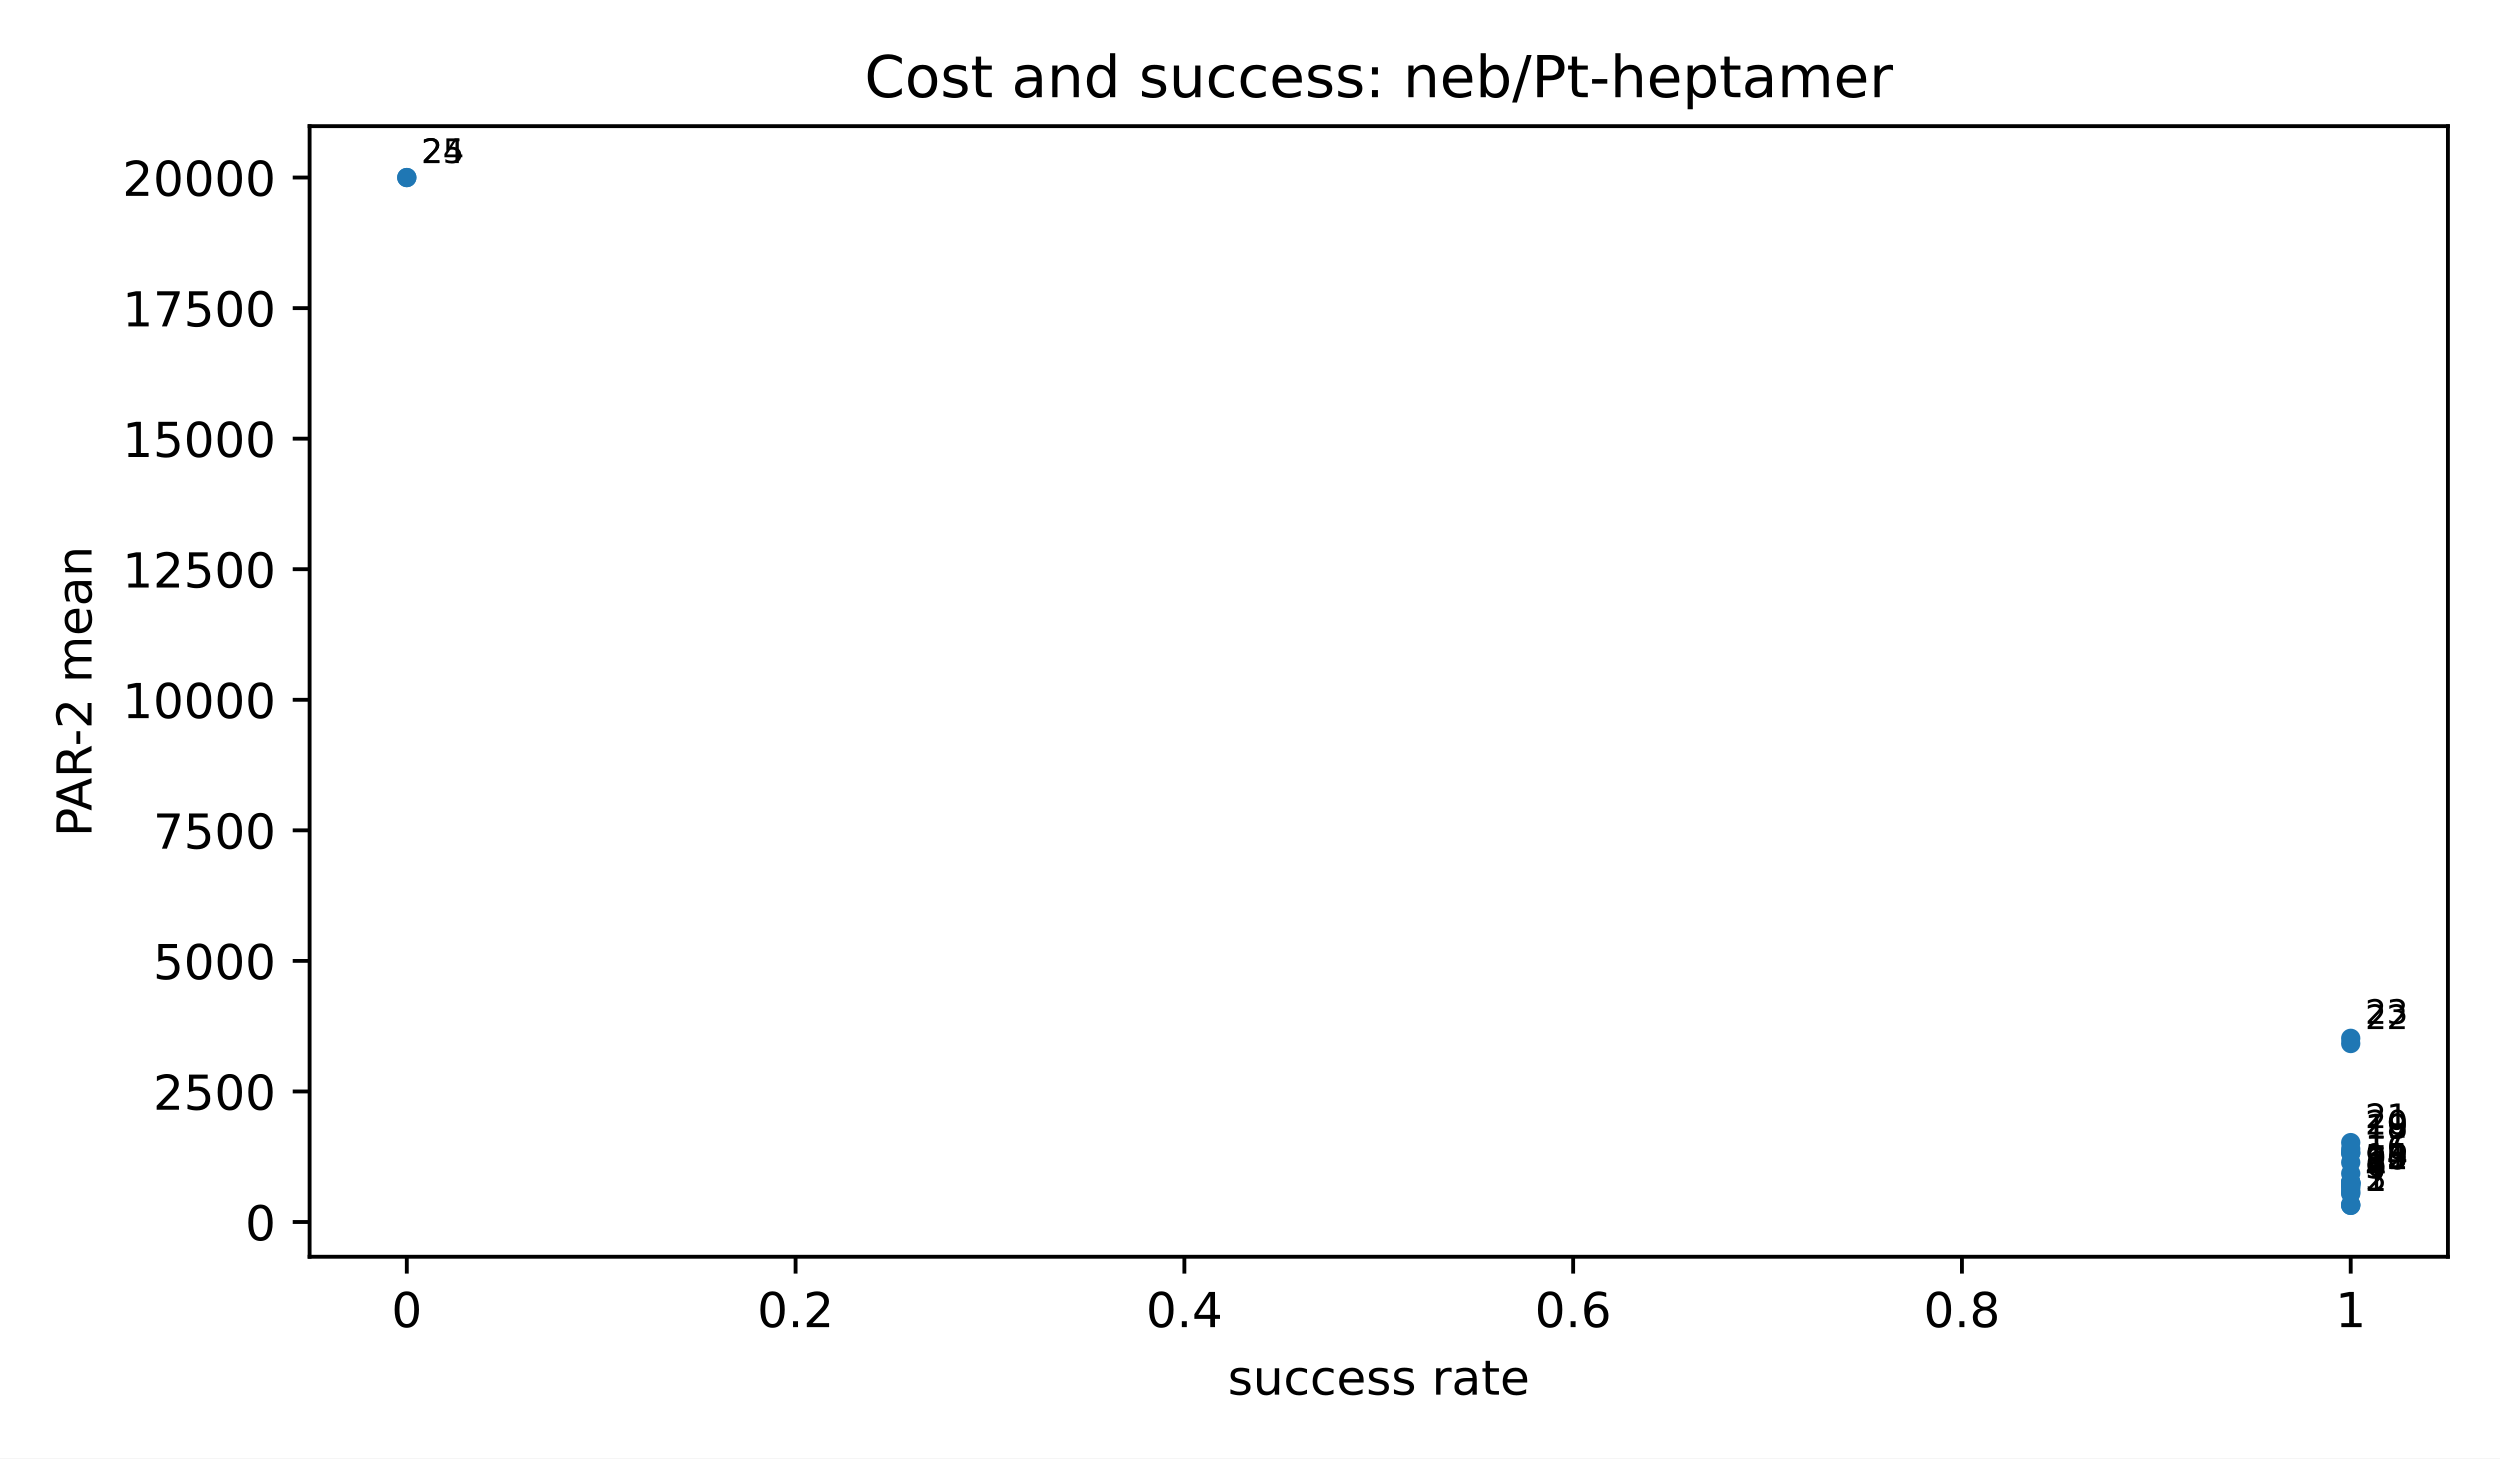
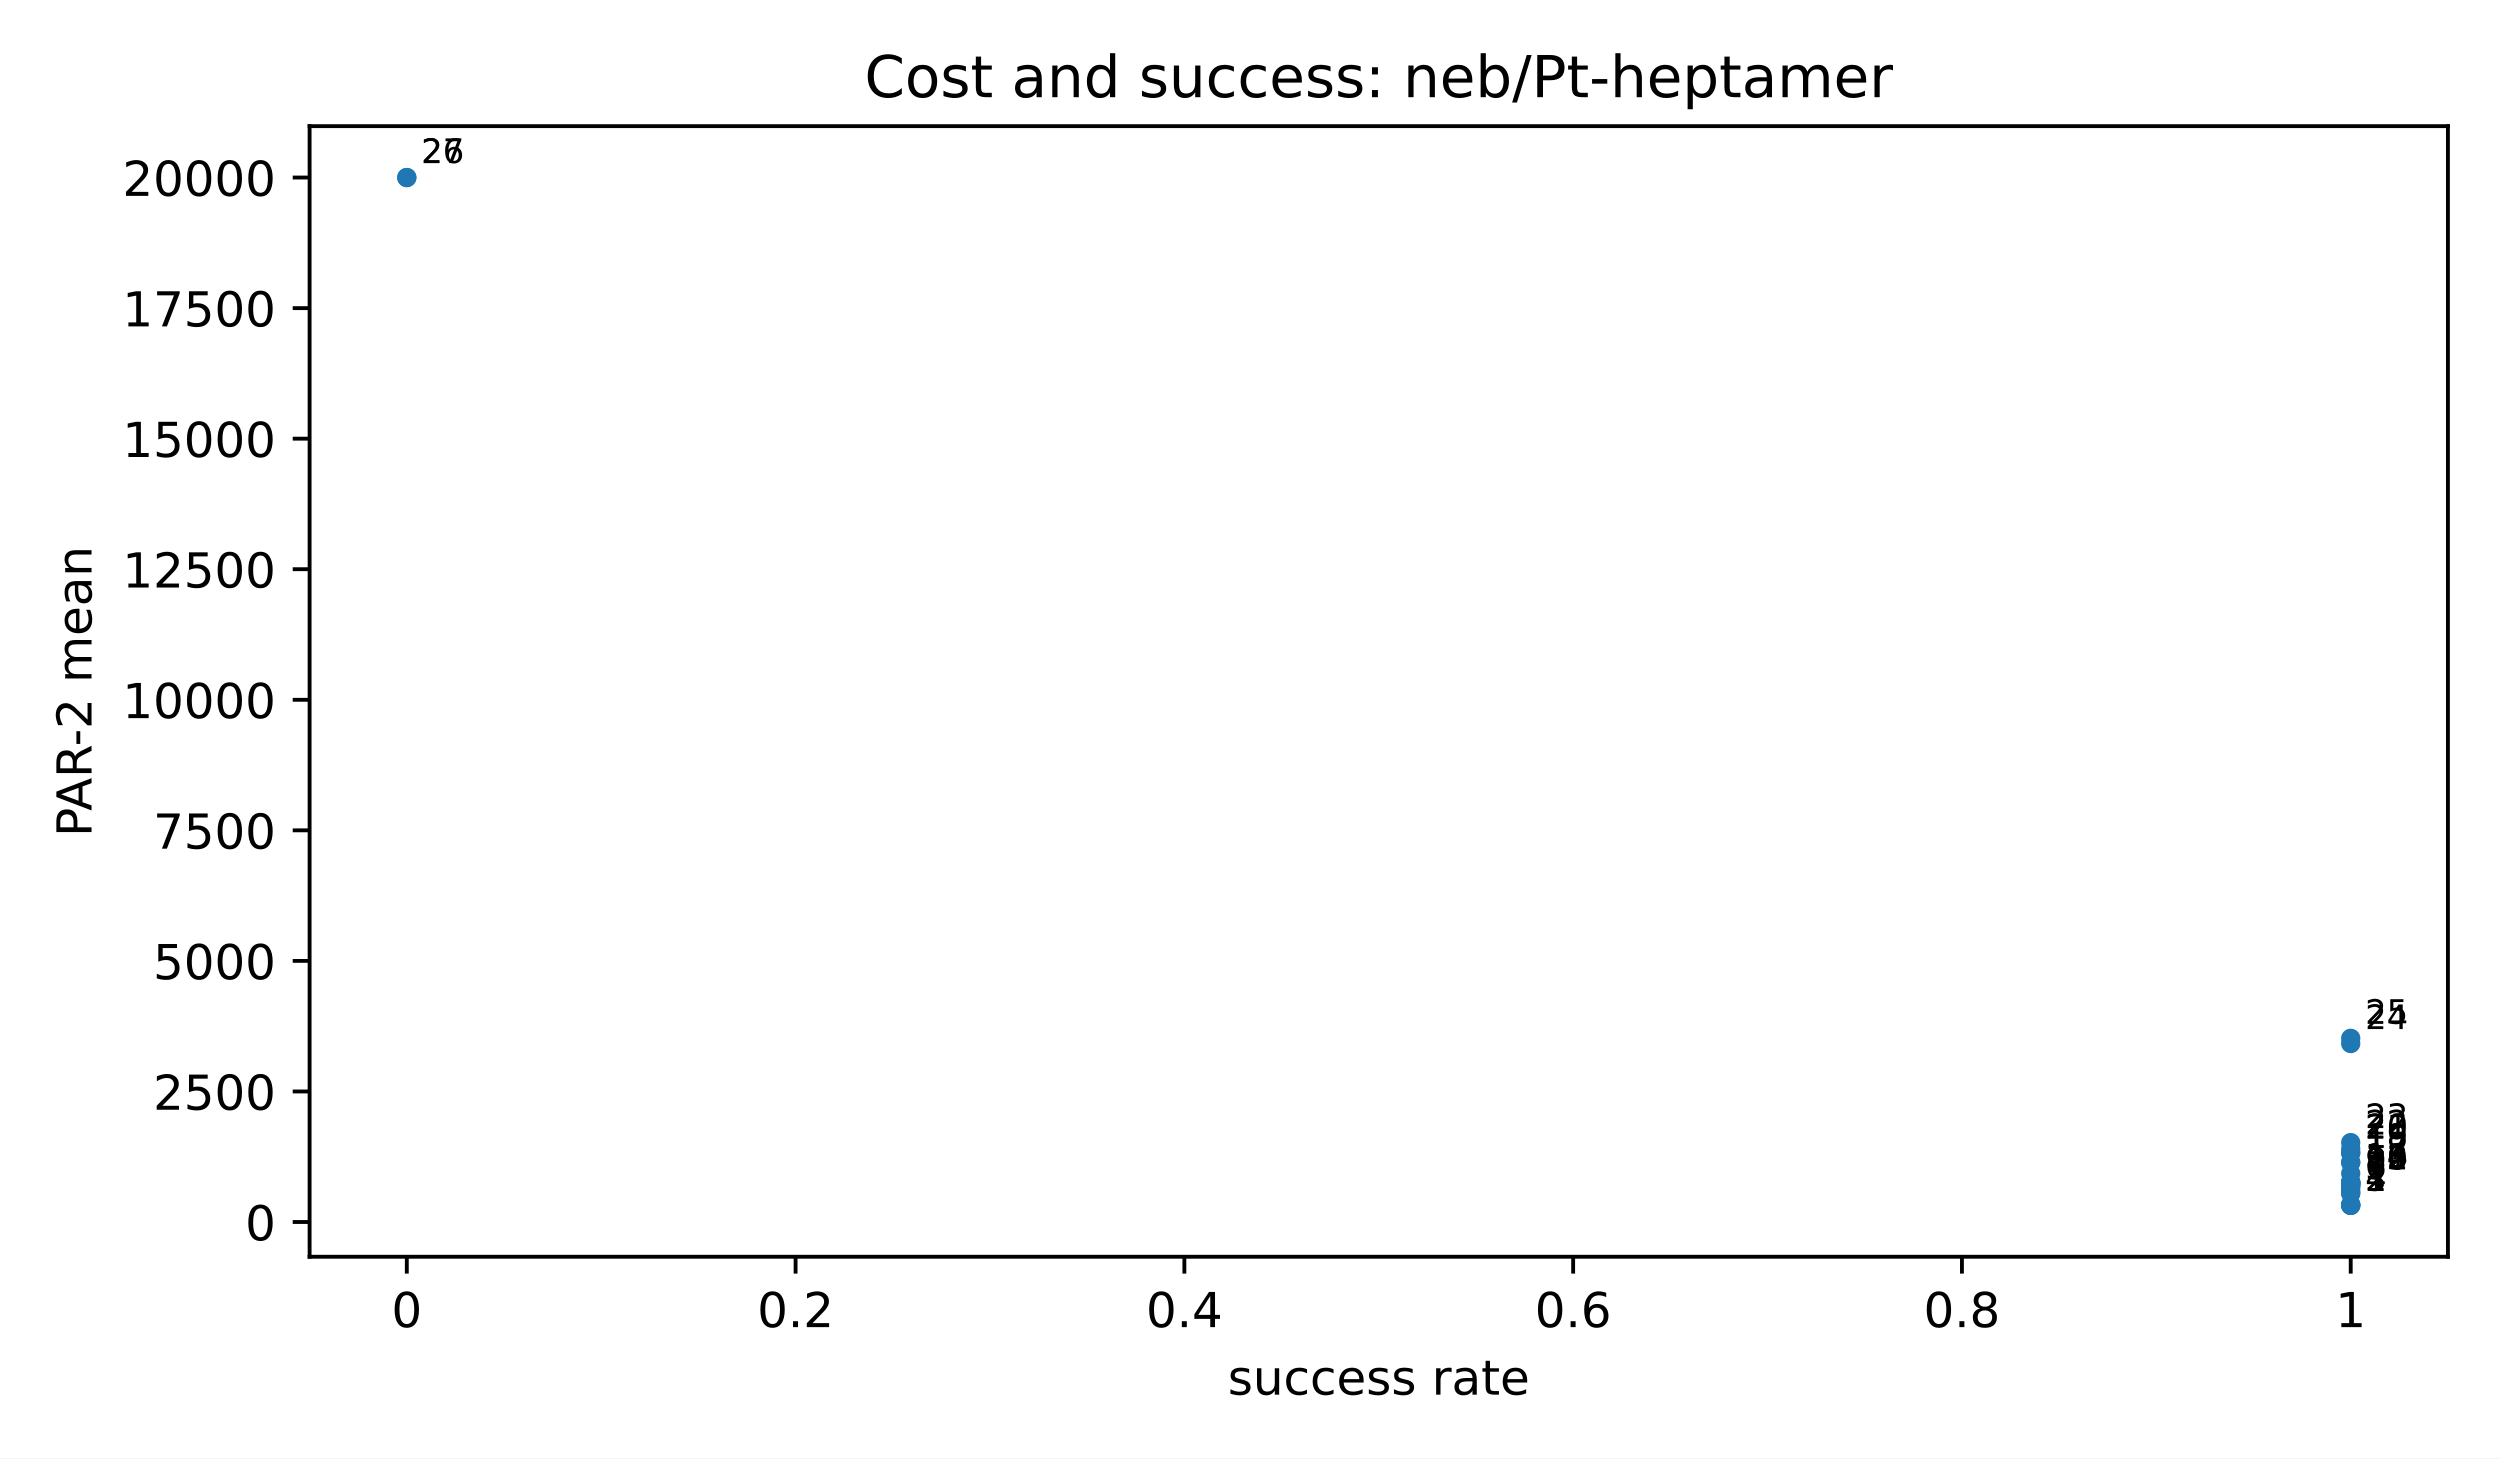
<svg xmlns="http://www.w3.org/2000/svg" xmlns:xlink="http://www.w3.org/1999/xlink" width="518.4pt" height="302.4pt" viewBox="0 0 518.4 302.4" version="1.1">
  <defs>
    <style type="text/css">*{stroke-linejoin: round; stroke-linecap: butt}</style>
  </defs>
  <g id="figure_1">
    <g id="patch_1">
      <path d="M 0 302.4  L 518.4 302.4  L 518.4 0  L 0 0  z " style="fill: #ffffff" />
    </g>
    <g id="axes_1">
      <g id="patch_2">
        <path d="M 64.2 260.6  L 507.6 260.6  L 507.6 26.16  L 64.2 26.16  z " style="fill: #ffffff" />
      </g>
      <g id="PathCollection_1">
        <defs>
          <path id="m2d8934182f" d="M 0 2  C 0.53 2 1.039 1.789 1.414 1.414  C 1.789 1.039 2 0.53 2 0  C 2 -0.53 1.789 -1.039 1.414 -1.414  C 1.039 -1.789 0.53 -2 0 -2  C -0.53 -2 -1.039 -1.789 -1.414 -1.414  C -1.789 -1.039 -2 -0.53 -2 0  C -2 0.53 -1.789 1.039 -1.414 1.414  C -1.039 1.789 -0.53 2 0 2  z " />
        </defs>
        <g clip-path="url(#p3300185fd4)">
          <use xlink:href="#m2d8934182f" x="487.445" y="249.944" style="fill: #1f77b4" />
+           <use xlink:href="#m2d8934182f" x="487.445" y="249.937" style="fill: #1f77b4" />
          <use xlink:href="#m2d8934182f" x="487.445" y="249.937" style="fill: #1f77b4" />
          <use xlink:href="#m2d8934182f" x="487.445" y="249.75" style="fill: #1f77b4" />
          <use xlink:href="#m2d8934182f" x="487.445" y="247.511" style="fill: #1f77b4" />
          <use xlink:href="#m2d8934182f" x="487.445" y="247.317" style="fill: #1f77b4" />
          <use xlink:href="#m2d8934182f" x="487.445" y="246.825" style="fill: #1f77b4" />
          <use xlink:href="#m2d8934182f" x="487.445" y="246.045" style="fill: #1f77b4" />
          <use xlink:href="#m2d8934182f" x="487.445" y="246.045" style="fill: #1f77b4" />
          <use xlink:href="#m2d8934182f" x="487.445" y="245.519" style="fill: #1f77b4" />
          <use xlink:href="#m2d8934182f" x="487.445" y="245.465" style="fill: #1f77b4" />
          <use xlink:href="#m2d8934182f" x="487.445" y="245.432" style="fill: #1f77b4" />
          <use xlink:href="#m2d8934182f" x="487.445" y="245.419" style="fill: #1f77b4" />
          <use xlink:href="#m2d8934182f" x="487.445" y="245.171" style="fill: #1f77b4" />
          <use xlink:href="#m2d8934182f" x="487.445" y="245.159" style="fill: #1f77b4" />
          <use xlink:href="#m2d8934182f" x="487.445" y="245.139" style="fill: #1f77b4" />
          <use xlink:href="#m2d8934182f" x="487.445" y="243.333" style="fill: #1f77b4" />
          <use xlink:href="#m2d8934182f" x="487.445" y="241.04" style="fill: #1f77b4" />
+           <use xlink:href="#m2d8934182f" x="487.445" y="241.04" style="fill: #1f77b4" />
          <use xlink:href="#m2d8934182f" x="487.445" y="239.081" style="fill: #1f77b4" />
          <use xlink:href="#m2d8934182f" x="487.445" y="239.081" style="fill: #1f77b4" />
          <use xlink:href="#m2d8934182f" x="487.445" y="238.253" style="fill: #1f77b4" />
          <use xlink:href="#m2d8934182f" x="487.445" y="236.925" style="fill: #1f77b4" />
          <use xlink:href="#m2d8934182f" x="487.445" y="216.387" style="fill: #1f77b4" />
          <use xlink:href="#m2d8934182f" x="487.445" y="215.304" style="fill: #1f77b4" />
          <use xlink:href="#m2d8934182f" x="84.355" y="36.816" style="fill: #1f77b4" />
          <use xlink:href="#m2d8934182f" x="84.355" y="36.816" style="fill: #1f77b4" />
        </g>
      </g>
      <g id="matplotlib.axis_1">
        <g id="xtick_1">
          <g id="line2d_1">
            <defs>
              <path id="m8ea4d47d77" d="M 0 0  L 0 3.5  " style="stroke: #000000; stroke-width: 0.8" />
            </defs>
            <g>
              <use xlink:href="#m8ea4d47d77" x="84.355" y="260.6" style="stroke: #000000; stroke-width: 0.8" />
            </g>
          </g>
          <g id="text_1">
            <text style="font-size: 10px; font-family: 'DejaVu Sans', 'Bitstream Vera Sans', 'Computer Modern Sans Serif', 'Lucida Grande', 'Verdana', 'Geneva', 'Lucid', 'Arial', 'Helvetica', 'Avant Garde', sans-serif; text-anchor: middle" x="84.355" y="275.198" transform="rotate(-0 84.35455 275.1977)">0</text>
          </g>
        </g>
        <g id="xtick_2">
          <g id="line2d_2">
            <g>
              <use xlink:href="#m8ea4d47d77" x="164.973" y="260.6" style="stroke: #000000; stroke-width: 0.8" />
            </g>
          </g>
          <g id="text_2">
            <text style="font-size: 10px; font-family: 'DejaVu Sans', 'Bitstream Vera Sans', 'Computer Modern Sans Serif', 'Lucida Grande', 'Verdana', 'Geneva', 'Lucid', 'Arial', 'Helvetica', 'Avant Garde', sans-serif; text-anchor: middle" x="164.973" y="275.198" transform="rotate(-0 164.9727 275.1977)">0.2</text>
          </g>
        </g>
        <g id="xtick_3">
          <g id="line2d_3">
            <g>
              <use xlink:href="#m8ea4d47d77" x="245.591" y="260.6" style="stroke: #000000; stroke-width: 0.8" />
            </g>
          </g>
          <g id="text_3">
            <text style="font-size: 10px; font-family: 'DejaVu Sans', 'Bitstream Vera Sans', 'Computer Modern Sans Serif', 'Lucida Grande', 'Verdana', 'Geneva', 'Lucid', 'Arial', 'Helvetica', 'Avant Garde', sans-serif; text-anchor: middle" x="245.591" y="275.198" transform="rotate(-0 245.5909 275.1977)">0.4</text>
          </g>
        </g>
        <g id="xtick_4">
          <g id="line2d_4">
            <g>
              <use xlink:href="#m8ea4d47d77" x="326.209" y="260.6" style="stroke: #000000; stroke-width: 0.8" />
            </g>
          </g>
          <g id="text_4">
            <text style="font-size: 10px; font-family: 'DejaVu Sans', 'Bitstream Vera Sans', 'Computer Modern Sans Serif', 'Lucida Grande', 'Verdana', 'Geneva', 'Lucid', 'Arial', 'Helvetica', 'Avant Garde', sans-serif; text-anchor: middle" x="326.209" y="275.198" transform="rotate(-0 326.2091 275.1977)">0.6</text>
          </g>
        </g>
        <g id="xtick_5">
          <g id="line2d_5">
            <g>
              <use xlink:href="#m8ea4d47d77" x="406.827" y="260.6" style="stroke: #000000; stroke-width: 0.8" />
            </g>
          </g>
          <g id="text_5">
            <text style="font-size: 10px; font-family: 'DejaVu Sans', 'Bitstream Vera Sans', 'Computer Modern Sans Serif', 'Lucida Grande', 'Verdana', 'Geneva', 'Lucid', 'Arial', 'Helvetica', 'Avant Garde', sans-serif; text-anchor: middle" x="406.827" y="275.198" transform="rotate(-0 406.8273 275.1977)">0.8</text>
          </g>
        </g>
        <g id="xtick_6">
          <g id="line2d_6">
            <g>
              <use xlink:href="#m8ea4d47d77" x="487.445" y="260.6" style="stroke: #000000; stroke-width: 0.8" />
            </g>
          </g>
          <g id="text_6">
            <text style="font-size: 10px; font-family: 'DejaVu Sans', 'Bitstream Vera Sans', 'Computer Modern Sans Serif', 'Lucida Grande', 'Verdana', 'Geneva', 'Lucid', 'Arial', 'Helvetica', 'Avant Garde', sans-serif; text-anchor: middle" x="487.445" y="275.198" transform="rotate(-0 487.4455 275.1977)">1</text>
          </g>
        </g>
        <g id="text_7">
          <text style="font-size: 10px; font-family: 'DejaVu Sans', 'Bitstream Vera Sans', 'Computer Modern Sans Serif', 'Lucida Grande', 'Verdana', 'Geneva', 'Lucid', 'Arial', 'Helvetica', 'Avant Garde', sans-serif; text-anchor: middle" x="285.9" y="289.198" transform="rotate(-0 285.9 289.1977)">success rate</text>
        </g>
      </g>
      <g id="matplotlib.axis_2">
        <g id="ytick_1">
          <g id="line2d_7">
            <defs>
              <path id="md659df78fa" d="M 0 0  L -3.5 0  " style="stroke: #000000; stroke-width: 0.8" />
            </defs>
            <g>
              <use xlink:href="#md659df78fa" x="64.2" y="253.397" style="stroke: #000000; stroke-width: 0.8" />
            </g>
          </g>
          <g id="text_8">
            <text style="font-size: 10px; font-family: 'DejaVu Sans', 'Bitstream Vera Sans', 'Computer Modern Sans Serif', 'Lucida Grande', 'Verdana', 'Geneva', 'Lucid', 'Arial', 'Helvetica', 'Avant Garde', sans-serif; text-anchor: end" x="57.2" y="257.196" transform="rotate(-0 57.2 257.1961)">0</text>
          </g>
        </g>
        <g id="ytick_2">
          <g id="line2d_8">
            <g>
              <use xlink:href="#md659df78fa" x="64.2" y="226.325" style="stroke: #000000; stroke-width: 0.8" />
            </g>
          </g>
          <g id="text_9">
            <text style="font-size: 10px; font-family: 'DejaVu Sans', 'Bitstream Vera Sans', 'Computer Modern Sans Serif', 'Lucida Grande', 'Verdana', 'Geneva', 'Lucid', 'Arial', 'Helvetica', 'Avant Garde', sans-serif; text-anchor: end" x="57.2" y="230.123" transform="rotate(-0 57.2 230.1235)">2500</text>
          </g>
        </g>
        <g id="ytick_3">
          <g id="line2d_9">
            <g>
              <use xlink:href="#md659df78fa" x="64.2" y="199.252" style="stroke: #000000; stroke-width: 0.8" />
            </g>
          </g>
          <g id="text_10">
            <text style="font-size: 10px; font-family: 'DejaVu Sans', 'Bitstream Vera Sans', 'Computer Modern Sans Serif', 'Lucida Grande', 'Verdana', 'Geneva', 'Lucid', 'Arial', 'Helvetica', 'Avant Garde', sans-serif; text-anchor: end" x="57.2" y="203.051" transform="rotate(-0 57.2 203.0509)">5000</text>
          </g>
        </g>
        <g id="ytick_4">
          <g id="line2d_10">
            <g>
              <use xlink:href="#md659df78fa" x="64.2" y="172.179" style="stroke: #000000; stroke-width: 0.8" />
            </g>
          </g>
          <g id="text_11">
            <text style="font-size: 10px; font-family: 'DejaVu Sans', 'Bitstream Vera Sans', 'Computer Modern Sans Serif', 'Lucida Grande', 'Verdana', 'Geneva', 'Lucid', 'Arial', 'Helvetica', 'Avant Garde', sans-serif; text-anchor: end" x="57.2" y="175.978" transform="rotate(-0 57.2 175.9783)">7500</text>
          </g>
        </g>
        <g id="ytick_5">
          <g id="line2d_11">
            <g>
              <use xlink:href="#md659df78fa" x="64.2" y="145.107" style="stroke: #000000; stroke-width: 0.8" />
            </g>
          </g>
          <g id="text_12">
            <text style="font-size: 10px; font-family: 'DejaVu Sans', 'Bitstream Vera Sans', 'Computer Modern Sans Serif', 'Lucida Grande', 'Verdana', 'Geneva', 'Lucid', 'Arial', 'Helvetica', 'Avant Garde', sans-serif; text-anchor: end" x="57.2" y="148.906" transform="rotate(-0 57.2 148.9056)">10000</text>
          </g>
        </g>
        <g id="ytick_6">
          <g id="line2d_12">
            <g>
              <use xlink:href="#md659df78fa" x="64.2" y="118.034" style="stroke: #000000; stroke-width: 0.8" />
            </g>
          </g>
          <g id="text_13">
            <text style="font-size: 10px; font-family: 'DejaVu Sans', 'Bitstream Vera Sans', 'Computer Modern Sans Serif', 'Lucida Grande', 'Verdana', 'Geneva', 'Lucid', 'Arial', 'Helvetica', 'Avant Garde', sans-serif; text-anchor: end" x="57.2" y="121.833" transform="rotate(-0 57.2 121.833)">12500</text>
          </g>
        </g>
        <g id="ytick_7">
          <g id="line2d_13">
            <g>
              <use xlink:href="#md659df78fa" x="64.2" y="90.962" style="stroke: #000000; stroke-width: 0.8" />
            </g>
          </g>
          <g id="text_14">
            <text style="font-size: 10px; font-family: 'DejaVu Sans', 'Bitstream Vera Sans', 'Computer Modern Sans Serif', 'Lucida Grande', 'Verdana', 'Geneva', 'Lucid', 'Arial', 'Helvetica', 'Avant Garde', sans-serif; text-anchor: end" x="57.2" y="94.76" transform="rotate(-0 57.2 94.76042)">15000</text>
          </g>
        </g>
        <g id="ytick_8">
          <g id="line2d_14">
            <g>
              <use xlink:href="#md659df78fa" x="64.2" y="63.889" style="stroke: #000000; stroke-width: 0.8" />
            </g>
          </g>
          <g id="text_15">
            <text style="font-size: 10px; font-family: 'DejaVu Sans', 'Bitstream Vera Sans', 'Computer Modern Sans Serif', 'Lucida Grande', 'Verdana', 'Geneva', 'Lucid', 'Arial', 'Helvetica', 'Avant Garde', sans-serif; text-anchor: end" x="57.2" y="67.688" transform="rotate(-0 57.2 67.6878)">17500</text>
          </g>
        </g>
        <g id="ytick_9">
          <g id="line2d_15">
            <g>
              <use xlink:href="#md659df78fa" x="64.2" y="36.816" style="stroke: #000000; stroke-width: 0.8" />
            </g>
          </g>
          <g id="text_16">
            <text style="font-size: 10px; font-family: 'DejaVu Sans', 'Bitstream Vera Sans', 'Computer Modern Sans Serif', 'Lucida Grande', 'Verdana', 'Geneva', 'Lucid', 'Arial', 'Helvetica', 'Avant Garde', sans-serif; text-anchor: end" x="57.2" y="40.615" transform="rotate(-0 57.2 40.61519)">20000</text>
          </g>
        </g>
        <g id="text_17">
          <text style="font-size: 10px; font-family: 'DejaVu Sans', 'Bitstream Vera Sans', 'Computer Modern Sans Serif', 'Lucida Grande', 'Verdana', 'Geneva', 'Lucid', 'Arial', 'Helvetica', 'Avant Garde', sans-serif; text-anchor: middle" x="18.985" y="143.38" transform="rotate(-90 18.98516 143.38)">PAR-2 mean</text>
        </g>
      </g>
      <g id="patch_3">
        <path d="M 64.2 260.6  L 64.2 26.16  " style="fill: none; stroke: #000000; stroke-width: 0.8; stroke-linejoin: miter; stroke-linecap: square" />
      </g>
      <g id="patch_4">
        <path d="M 507.6 260.6  L 507.6 26.16  " style="fill: none; stroke: #000000; stroke-width: 0.8; stroke-linejoin: miter; stroke-linecap: square" />
      </g>
      <g id="patch_5">
        <path d="M 64.2 260.6  L 507.6 260.6  " style="fill: none; stroke: #000000; stroke-width: 0.8; stroke-linejoin: miter; stroke-linecap: square" />
      </g>
      <g id="patch_6">
        <path d="M 64.2 26.16  L 507.6 26.16  " style="fill: none; stroke: #000000; stroke-width: 0.8; stroke-linejoin: miter; stroke-linecap: square" />
      </g>
      <g id="text_18">
        <text style="font-size: 7px; font-family: 'DejaVu Sans', 'Bitstream Vera Sans', 'Computer Modern Sans Serif', 'Lucida Grande', 'Verdana', 'Geneva', 'Lucid', 'Arial', 'Helvetica', 'Avant Garde', sans-serif; text-anchor: start" x="490.445" y="246.944" transform="rotate(-0 490.4455 246.9436)">1</text>
      </g>
      <g id="text_19">
        <text style="font-size: 7px; font-family: 'DejaVu Sans', 'Bitstream Vera Sans', 'Computer Modern Sans Serif', 'Lucida Grande', 'Verdana', 'Geneva', 'Lucid', 'Arial', 'Helvetica', 'Avant Garde', sans-serif; text-anchor: start" x="490.445" y="246.937" transform="rotate(-0 490.4455 246.937)">2</text>
      </g>
      <g id="text_20">
-         <text style="font-size: 7px; font-family: 'DejaVu Sans', 'Bitstream Vera Sans', 'Computer Modern Sans Serif', 'Lucida Grande', 'Verdana', 'Geneva', 'Lucid', 'Arial', 'Helvetica', 'Avant Garde', sans-serif; text-anchor: start" x="490.445" y="246.75" transform="rotate(-0 490.4455 246.7504)">3</text>
+         <text style="font-size: 7px; font-family: 'DejaVu Sans', 'Bitstream Vera Sans', 'Computer Modern Sans Serif', 'Lucida Grande', 'Verdana', 'Geneva', 'Lucid', 'Arial', 'Helvetica', 'Avant Garde', sans-serif; text-anchor: start" x="490.445" y="246.937" transform="rotate(-0 490.4455 246.937)">3</text>
      </g>
      <g id="text_21">
-         <text style="font-size: 7px; font-family: 'DejaVu Sans', 'Bitstream Vera Sans', 'Computer Modern Sans Serif', 'Lucida Grande', 'Verdana', 'Geneva', 'Lucid', 'Arial', 'Helvetica', 'Avant Garde', sans-serif; text-anchor: start" x="490.445" y="244.511" transform="rotate(-0 490.4455 244.5113)">4</text>
+         <text style="font-size: 7px; font-family: 'DejaVu Sans', 'Bitstream Vera Sans', 'Computer Modern Sans Serif', 'Lucida Grande', 'Verdana', 'Geneva', 'Lucid', 'Arial', 'Helvetica', 'Avant Garde', sans-serif; text-anchor: start" x="490.445" y="246.75" transform="rotate(-0 490.4455 246.7504)">4</text>
      </g>
      <g id="text_22">
-         <text style="font-size: 7px; font-family: 'DejaVu Sans', 'Bitstream Vera Sans', 'Computer Modern Sans Serif', 'Lucida Grande', 'Verdana', 'Geneva', 'Lucid', 'Arial', 'Helvetica', 'Avant Garde', sans-serif; text-anchor: start" x="490.445" y="244.317" transform="rotate(-0 490.4455 244.3172)">5</text>
+         <text style="font-size: 7px; font-family: 'DejaVu Sans', 'Bitstream Vera Sans', 'Computer Modern Sans Serif', 'Lucida Grande', 'Verdana', 'Geneva', 'Lucid', 'Arial', 'Helvetica', 'Avant Garde', sans-serif; text-anchor: start" x="490.445" y="244.511" transform="rotate(-0 490.4455 244.5113)">5</text>
      </g>
      <g id="text_23">
-         <text style="font-size: 7px; font-family: 'DejaVu Sans', 'Bitstream Vera Sans', 'Computer Modern Sans Serif', 'Lucida Grande', 'Verdana', 'Geneva', 'Lucid', 'Arial', 'Helvetica', 'Avant Garde', sans-serif; text-anchor: start" x="490.445" y="243.825" transform="rotate(-0 490.4455 243.8249)">6</text>
+         <text style="font-size: 7px; font-family: 'DejaVu Sans', 'Bitstream Vera Sans', 'Computer Modern Sans Serif', 'Lucida Grande', 'Verdana', 'Geneva', 'Lucid', 'Arial', 'Helvetica', 'Avant Garde', sans-serif; text-anchor: start" x="490.445" y="244.317" transform="rotate(-0 490.4455 244.3172)">6</text>
      </g>
      <g id="text_24">
-         <text style="font-size: 7px; font-family: 'DejaVu Sans', 'Bitstream Vera Sans', 'Computer Modern Sans Serif', 'Lucida Grande', 'Verdana', 'Geneva', 'Lucid', 'Arial', 'Helvetica', 'Avant Garde', sans-serif; text-anchor: start" x="490.445" y="243.045" transform="rotate(-0 490.4455 243.0452)">7</text>
+         <text style="font-size: 7px; font-family: 'DejaVu Sans', 'Bitstream Vera Sans', 'Computer Modern Sans Serif', 'Lucida Grande', 'Verdana', 'Geneva', 'Lucid', 'Arial', 'Helvetica', 'Avant Garde', sans-serif; text-anchor: start" x="490.445" y="243.825" transform="rotate(-0 490.4455 243.8249)">7</text>
      </g>
      <g id="text_25">
        <text style="font-size: 7px; font-family: 'DejaVu Sans', 'Bitstream Vera Sans', 'Computer Modern Sans Serif', 'Lucida Grande', 'Verdana', 'Geneva', 'Lucid', 'Arial', 'Helvetica', 'Avant Garde', sans-serif; text-anchor: start" x="490.445" y="243.045" transform="rotate(-0 490.4455 243.0452)">8</text>
      </g>
      <g id="text_26">
-         <text style="font-size: 7px; font-family: 'DejaVu Sans', 'Bitstream Vera Sans', 'Computer Modern Sans Serif', 'Lucida Grande', 'Verdana', 'Geneva', 'Lucid', 'Arial', 'Helvetica', 'Avant Garde', sans-serif; text-anchor: start" x="490.445" y="242.519" transform="rotate(-0 490.4455 242.5187)">9</text>
+         <text style="font-size: 7px; font-family: 'DejaVu Sans', 'Bitstream Vera Sans', 'Computer Modern Sans Serif', 'Lucida Grande', 'Verdana', 'Geneva', 'Lucid', 'Arial', 'Helvetica', 'Avant Garde', sans-serif; text-anchor: start" x="490.445" y="243.045" transform="rotate(-0 490.4455 243.0452)">9</text>
      </g>
      <g id="text_27">
-         <text style="font-size: 7px; font-family: 'DejaVu Sans', 'Bitstream Vera Sans', 'Computer Modern Sans Serif', 'Lucida Grande', 'Verdana', 'Geneva', 'Lucid', 'Arial', 'Helvetica', 'Avant Garde', sans-serif; text-anchor: start" x="490.445" y="242.465" transform="rotate(-0 490.4455 242.4654)">10</text>
+         <text style="font-size: 7px; font-family: 'DejaVu Sans', 'Bitstream Vera Sans', 'Computer Modern Sans Serif', 'Lucida Grande', 'Verdana', 'Geneva', 'Lucid', 'Arial', 'Helvetica', 'Avant Garde', sans-serif; text-anchor: start" x="490.445" y="242.519" transform="rotate(-0 490.4455 242.5187)">10</text>
      </g>
      <g id="text_28">
-         <text style="font-size: 7px; font-family: 'DejaVu Sans', 'Bitstream Vera Sans', 'Computer Modern Sans Serif', 'Lucida Grande', 'Verdana', 'Geneva', 'Lucid', 'Arial', 'Helvetica', 'Avant Garde', sans-serif; text-anchor: start" x="490.445" y="242.432" transform="rotate(-0 490.4455 242.4321)">11</text>
+         <text style="font-size: 7px; font-family: 'DejaVu Sans', 'Bitstream Vera Sans', 'Computer Modern Sans Serif', 'Lucida Grande', 'Verdana', 'Geneva', 'Lucid', 'Arial', 'Helvetica', 'Avant Garde', sans-serif; text-anchor: start" x="490.445" y="242.465" transform="rotate(-0 490.4455 242.4654)">11</text>
      </g>
      <g id="text_29">
-         <text style="font-size: 7px; font-family: 'DejaVu Sans', 'Bitstream Vera Sans', 'Computer Modern Sans Serif', 'Lucida Grande', 'Verdana', 'Geneva', 'Lucid', 'Arial', 'Helvetica', 'Avant Garde', sans-serif; text-anchor: start" x="490.445" y="242.419" transform="rotate(-0 490.4455 242.4188)">12</text>
+         <text style="font-size: 7px; font-family: 'DejaVu Sans', 'Bitstream Vera Sans', 'Computer Modern Sans Serif', 'Lucida Grande', 'Verdana', 'Geneva', 'Lucid', 'Arial', 'Helvetica', 'Avant Garde', sans-serif; text-anchor: start" x="490.445" y="242.432" transform="rotate(-0 490.4455 242.4321)">12</text>
      </g>
      <g id="text_30">
-         <text style="font-size: 7px; font-family: 'DejaVu Sans', 'Bitstream Vera Sans', 'Computer Modern Sans Serif', 'Lucida Grande', 'Verdana', 'Geneva', 'Lucid', 'Arial', 'Helvetica', 'Avant Garde', sans-serif; text-anchor: start" x="490.445" y="242.171" transform="rotate(-0 490.4455 242.1705)">13</text>
+         <text style="font-size: 7px; font-family: 'DejaVu Sans', 'Bitstream Vera Sans', 'Computer Modern Sans Serif', 'Lucida Grande', 'Verdana', 'Geneva', 'Lucid', 'Arial', 'Helvetica', 'Avant Garde', sans-serif; text-anchor: start" x="490.445" y="242.419" transform="rotate(-0 490.4455 242.4188)">13</text>
      </g>
      <g id="text_31">
-         <text style="font-size: 7px; font-family: 'DejaVu Sans', 'Bitstream Vera Sans', 'Computer Modern Sans Serif', 'Lucida Grande', 'Verdana', 'Geneva', 'Lucid', 'Arial', 'Helvetica', 'Avant Garde', sans-serif; text-anchor: start" x="490.445" y="242.159" transform="rotate(-0 490.4455 242.1589)">14</text>
+         <text style="font-size: 7px; font-family: 'DejaVu Sans', 'Bitstream Vera Sans', 'Computer Modern Sans Serif', 'Lucida Grande', 'Verdana', 'Geneva', 'Lucid', 'Arial', 'Helvetica', 'Avant Garde', sans-serif; text-anchor: start" x="490.445" y="242.171" transform="rotate(-0 490.4455 242.1705)">14</text>
      </g>
      <g id="text_32">
-         <text style="font-size: 7px; font-family: 'DejaVu Sans', 'Bitstream Vera Sans', 'Computer Modern Sans Serif', 'Lucida Grande', 'Verdana', 'Geneva', 'Lucid', 'Arial', 'Helvetica', 'Avant Garde', sans-serif; text-anchor: start" x="490.445" y="242.139" transform="rotate(-0 490.4455 242.1389)">15</text>
+         <text style="font-size: 7px; font-family: 'DejaVu Sans', 'Bitstream Vera Sans', 'Computer Modern Sans Serif', 'Lucida Grande', 'Verdana', 'Geneva', 'Lucid', 'Arial', 'Helvetica', 'Avant Garde', sans-serif; text-anchor: start" x="490.445" y="242.159" transform="rotate(-0 490.4455 242.1589)">15</text>
      </g>
      <g id="text_33">
-         <text style="font-size: 7px; font-family: 'DejaVu Sans', 'Bitstream Vera Sans', 'Computer Modern Sans Serif', 'Lucida Grande', 'Verdana', 'Geneva', 'Lucid', 'Arial', 'Helvetica', 'Avant Garde', sans-serif; text-anchor: start" x="490.445" y="240.333" transform="rotate(-0 490.4455 240.3329)">16</text>
+         <text style="font-size: 7px; font-family: 'DejaVu Sans', 'Bitstream Vera Sans', 'Computer Modern Sans Serif', 'Lucida Grande', 'Verdana', 'Geneva', 'Lucid', 'Arial', 'Helvetica', 'Avant Garde', sans-serif; text-anchor: start" x="490.445" y="242.139" transform="rotate(-0 490.4455 242.1389)">16</text>
      </g>
      <g id="text_34">
-         <text style="font-size: 7px; font-family: 'DejaVu Sans', 'Bitstream Vera Sans', 'Computer Modern Sans Serif', 'Lucida Grande', 'Verdana', 'Geneva', 'Lucid', 'Arial', 'Helvetica', 'Avant Garde', sans-serif; text-anchor: start" x="490.445" y="238.04" transform="rotate(-0 490.4455 238.0405)">17</text>
+         <text style="font-size: 7px; font-family: 'DejaVu Sans', 'Bitstream Vera Sans', 'Computer Modern Sans Serif', 'Lucida Grande', 'Verdana', 'Geneva', 'Lucid', 'Arial', 'Helvetica', 'Avant Garde', sans-serif; text-anchor: start" x="490.445" y="240.333" transform="rotate(-0 490.4455 240.3329)">17</text>
      </g>
      <g id="text_35">
-         <text style="font-size: 7px; font-family: 'DejaVu Sans', 'Bitstream Vera Sans', 'Computer Modern Sans Serif', 'Lucida Grande', 'Verdana', 'Geneva', 'Lucid', 'Arial', 'Helvetica', 'Avant Garde', sans-serif; text-anchor: start" x="490.445" y="236.081" transform="rotate(-0 490.4455 236.0813)">18</text>
+         <text style="font-size: 7px; font-family: 'DejaVu Sans', 'Bitstream Vera Sans', 'Computer Modern Sans Serif', 'Lucida Grande', 'Verdana', 'Geneva', 'Lucid', 'Arial', 'Helvetica', 'Avant Garde', sans-serif; text-anchor: start" x="490.445" y="238.04" transform="rotate(-0 490.4455 238.0405)">18</text>
      </g>
      <g id="text_36">
-         <text style="font-size: 7px; font-family: 'DejaVu Sans', 'Bitstream Vera Sans', 'Computer Modern Sans Serif', 'Lucida Grande', 'Verdana', 'Geneva', 'Lucid', 'Arial', 'Helvetica', 'Avant Garde', sans-serif; text-anchor: start" x="490.445" y="236.081" transform="rotate(-0 490.4455 236.0813)">19</text>
+         <text style="font-size: 7px; font-family: 'DejaVu Sans', 'Bitstream Vera Sans', 'Computer Modern Sans Serif', 'Lucida Grande', 'Verdana', 'Geneva', 'Lucid', 'Arial', 'Helvetica', 'Avant Garde', sans-serif; text-anchor: start" x="490.445" y="238.04" transform="rotate(-0 490.4455 238.0405)">19</text>
      </g>
      <g id="text_37">
-         <text style="font-size: 7px; font-family: 'DejaVu Sans', 'Bitstream Vera Sans', 'Computer Modern Sans Serif', 'Lucida Grande', 'Verdana', 'Geneva', 'Lucid', 'Arial', 'Helvetica', 'Avant Garde', sans-serif; text-anchor: start" x="490.445" y="235.253" transform="rotate(-0 490.4455 235.2533)">20</text>
+         <text style="font-size: 7px; font-family: 'DejaVu Sans', 'Bitstream Vera Sans', 'Computer Modern Sans Serif', 'Lucida Grande', 'Verdana', 'Geneva', 'Lucid', 'Arial', 'Helvetica', 'Avant Garde', sans-serif; text-anchor: start" x="490.445" y="236.081" transform="rotate(-0 490.4455 236.0813)">20</text>
      </g>
      <g id="text_38">
-         <text style="font-size: 7px; font-family: 'DejaVu Sans', 'Bitstream Vera Sans', 'Computer Modern Sans Serif', 'Lucida Grande', 'Verdana', 'Geneva', 'Lucid', 'Arial', 'Helvetica', 'Avant Garde', sans-serif; text-anchor: start" x="490.445" y="233.925" transform="rotate(-0 490.4455 233.9246)">21</text>
+         <text style="font-size: 7px; font-family: 'DejaVu Sans', 'Bitstream Vera Sans', 'Computer Modern Sans Serif', 'Lucida Grande', 'Verdana', 'Geneva', 'Lucid', 'Arial', 'Helvetica', 'Avant Garde', sans-serif; text-anchor: start" x="490.445" y="236.081" transform="rotate(-0 490.4455 236.0813)">21</text>
      </g>
      <g id="text_39">
-         <text style="font-size: 7px; font-family: 'DejaVu Sans', 'Bitstream Vera Sans', 'Computer Modern Sans Serif', 'Lucida Grande', 'Verdana', 'Geneva', 'Lucid', 'Arial', 'Helvetica', 'Avant Garde', sans-serif; text-anchor: start" x="490.445" y="213.387" transform="rotate(-0 490.4455 213.3869)">22</text>
+         <text style="font-size: 7px; font-family: 'DejaVu Sans', 'Bitstream Vera Sans', 'Computer Modern Sans Serif', 'Lucida Grande', 'Verdana', 'Geneva', 'Lucid', 'Arial', 'Helvetica', 'Avant Garde', sans-serif; text-anchor: start" x="490.445" y="235.253" transform="rotate(-0 490.4455 235.2533)">22</text>
      </g>
      <g id="text_40">
-         <text style="font-size: 7px; font-family: 'DejaVu Sans', 'Bitstream Vera Sans', 'Computer Modern Sans Serif', 'Lucida Grande', 'Verdana', 'Geneva', 'Lucid', 'Arial', 'Helvetica', 'Avant Garde', sans-serif; text-anchor: start" x="490.445" y="212.304" transform="rotate(-0 490.4455 212.304)">23</text>
+         <text style="font-size: 7px; font-family: 'DejaVu Sans', 'Bitstream Vera Sans', 'Computer Modern Sans Serif', 'Lucida Grande', 'Verdana', 'Geneva', 'Lucid', 'Arial', 'Helvetica', 'Avant Garde', sans-serif; text-anchor: start" x="490.445" y="233.925" transform="rotate(-0 490.4455 233.9246)">23</text>
      </g>
      <g id="text_41">
-         <text style="font-size: 7px; font-family: 'DejaVu Sans', 'Bitstream Vera Sans', 'Computer Modern Sans Serif', 'Lucida Grande', 'Verdana', 'Geneva', 'Lucid', 'Arial', 'Helvetica', 'Avant Garde', sans-serif; text-anchor: start" x="87.355" y="33.816" transform="rotate(-0 87.35455 33.81636)">24</text>
+         <text style="font-size: 7px; font-family: 'DejaVu Sans', 'Bitstream Vera Sans', 'Computer Modern Sans Serif', 'Lucida Grande', 'Verdana', 'Geneva', 'Lucid', 'Arial', 'Helvetica', 'Avant Garde', sans-serif; text-anchor: start" x="490.445" y="213.387" transform="rotate(-0 490.4455 213.3869)">24</text>
      </g>
      <g id="text_42">
-         <text style="font-size: 7px; font-family: 'DejaVu Sans', 'Bitstream Vera Sans', 'Computer Modern Sans Serif', 'Lucida Grande', 'Verdana', 'Geneva', 'Lucid', 'Arial', 'Helvetica', 'Avant Garde', sans-serif; text-anchor: start" x="87.355" y="33.816" transform="rotate(-0 87.35455 33.81636)">25</text>
+         <text style="font-size: 7px; font-family: 'DejaVu Sans', 'Bitstream Vera Sans', 'Computer Modern Sans Serif', 'Lucida Grande', 'Verdana', 'Geneva', 'Lucid', 'Arial', 'Helvetica', 'Avant Garde', sans-serif; text-anchor: start" x="490.445" y="212.304" transform="rotate(-0 490.4455 212.304)">25</text>
      </g>
      <g id="text_43">
+         <text style="font-size: 7px; font-family: 'DejaVu Sans', 'Bitstream Vera Sans', 'Computer Modern Sans Serif', 'Lucida Grande', 'Verdana', 'Geneva', 'Lucid', 'Arial', 'Helvetica', 'Avant Garde', sans-serif; text-anchor: start" x="87.355" y="33.816" transform="rotate(-0 87.35455 33.81636)">26</text>
+       </g>
+       <g id="text_44">
+         <text style="font-size: 7px; font-family: 'DejaVu Sans', 'Bitstream Vera Sans', 'Computer Modern Sans Serif', 'Lucida Grande', 'Verdana', 'Geneva', 'Lucid', 'Arial', 'Helvetica', 'Avant Garde', sans-serif; text-anchor: start" x="87.355" y="33.816" transform="rotate(-0 87.35455 33.81636)">27</text>
+       </g>
+       <g id="text_45">
        <text style="font-size: 12px; font-family: 'DejaVu Sans', 'Bitstream Vera Sans', 'Computer Modern Sans Serif', 'Lucida Grande', 'Verdana', 'Geneva', 'Lucid', 'Arial', 'Helvetica', 'Avant Garde', sans-serif; text-anchor: middle" x="285.9" y="20.16" transform="rotate(-0 285.9 20.16)">Cost and success: neb/Pt-heptamer</text>
      </g>
    </g>
  </g>
  <defs>
    <clipPath id="p3300185fd4">
      <rect x="64.2" y="26.16" width="443.4" height="234.44" />
    </clipPath>
  </defs>
</svg>
